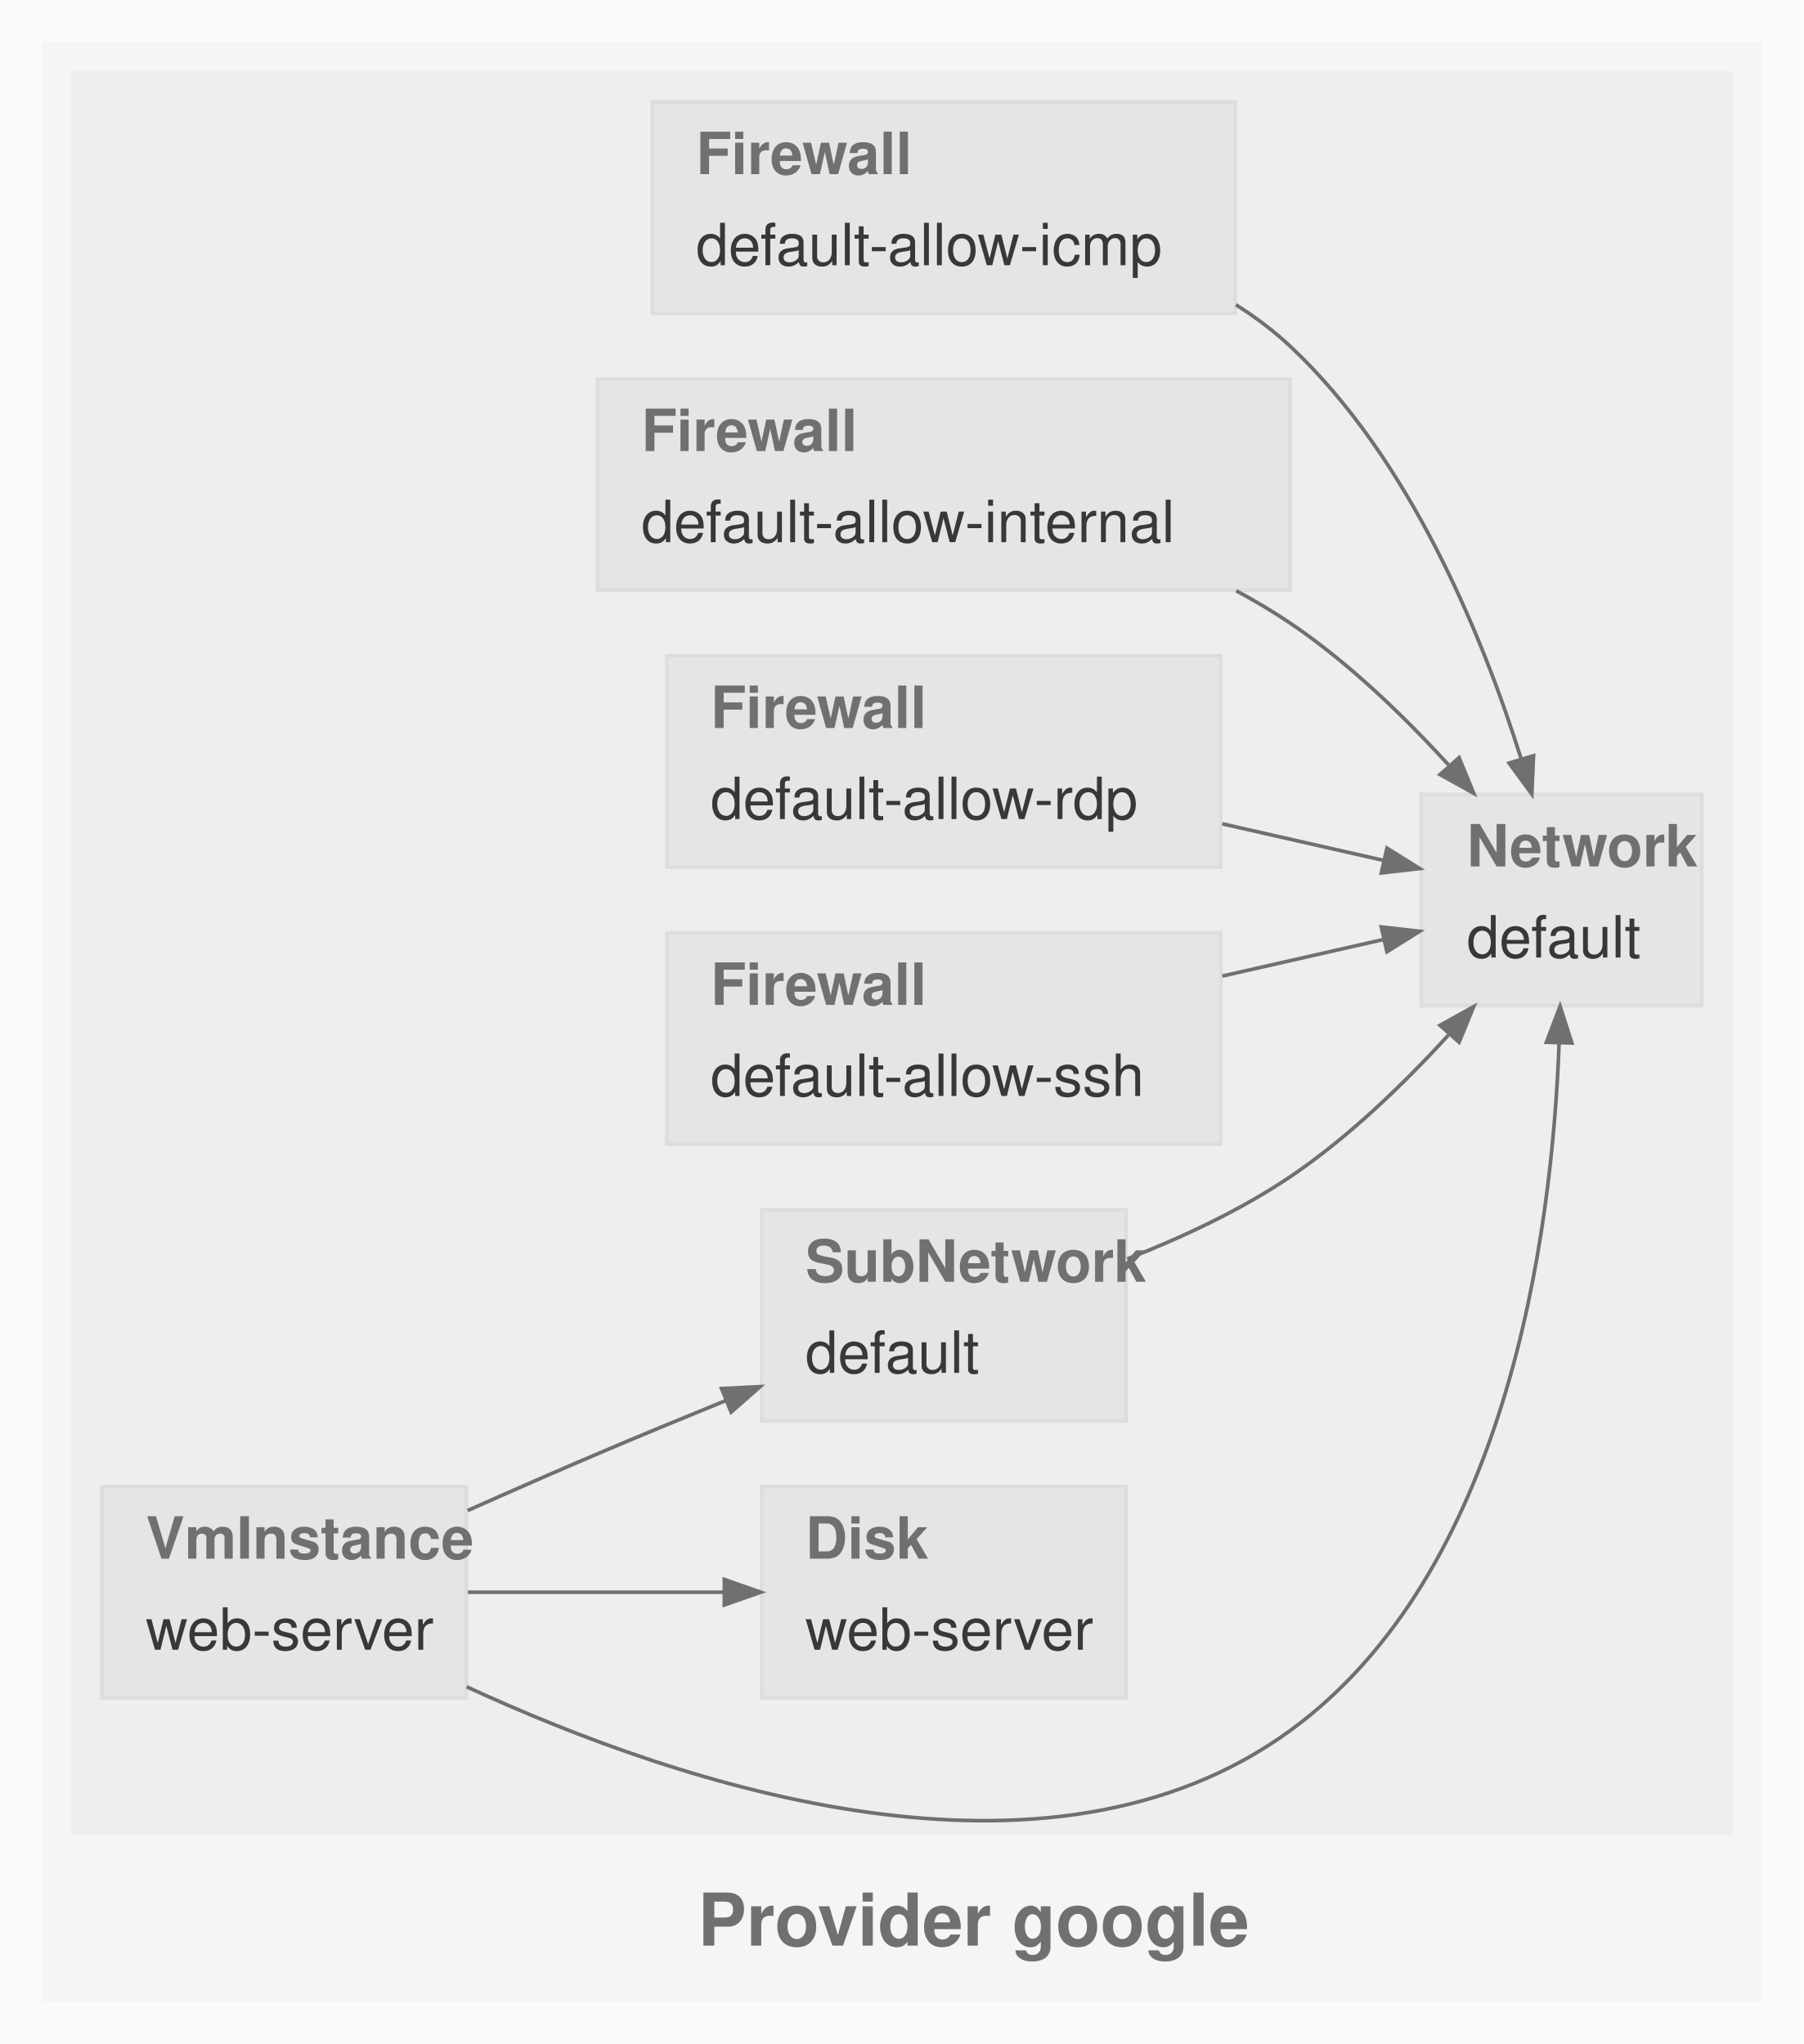
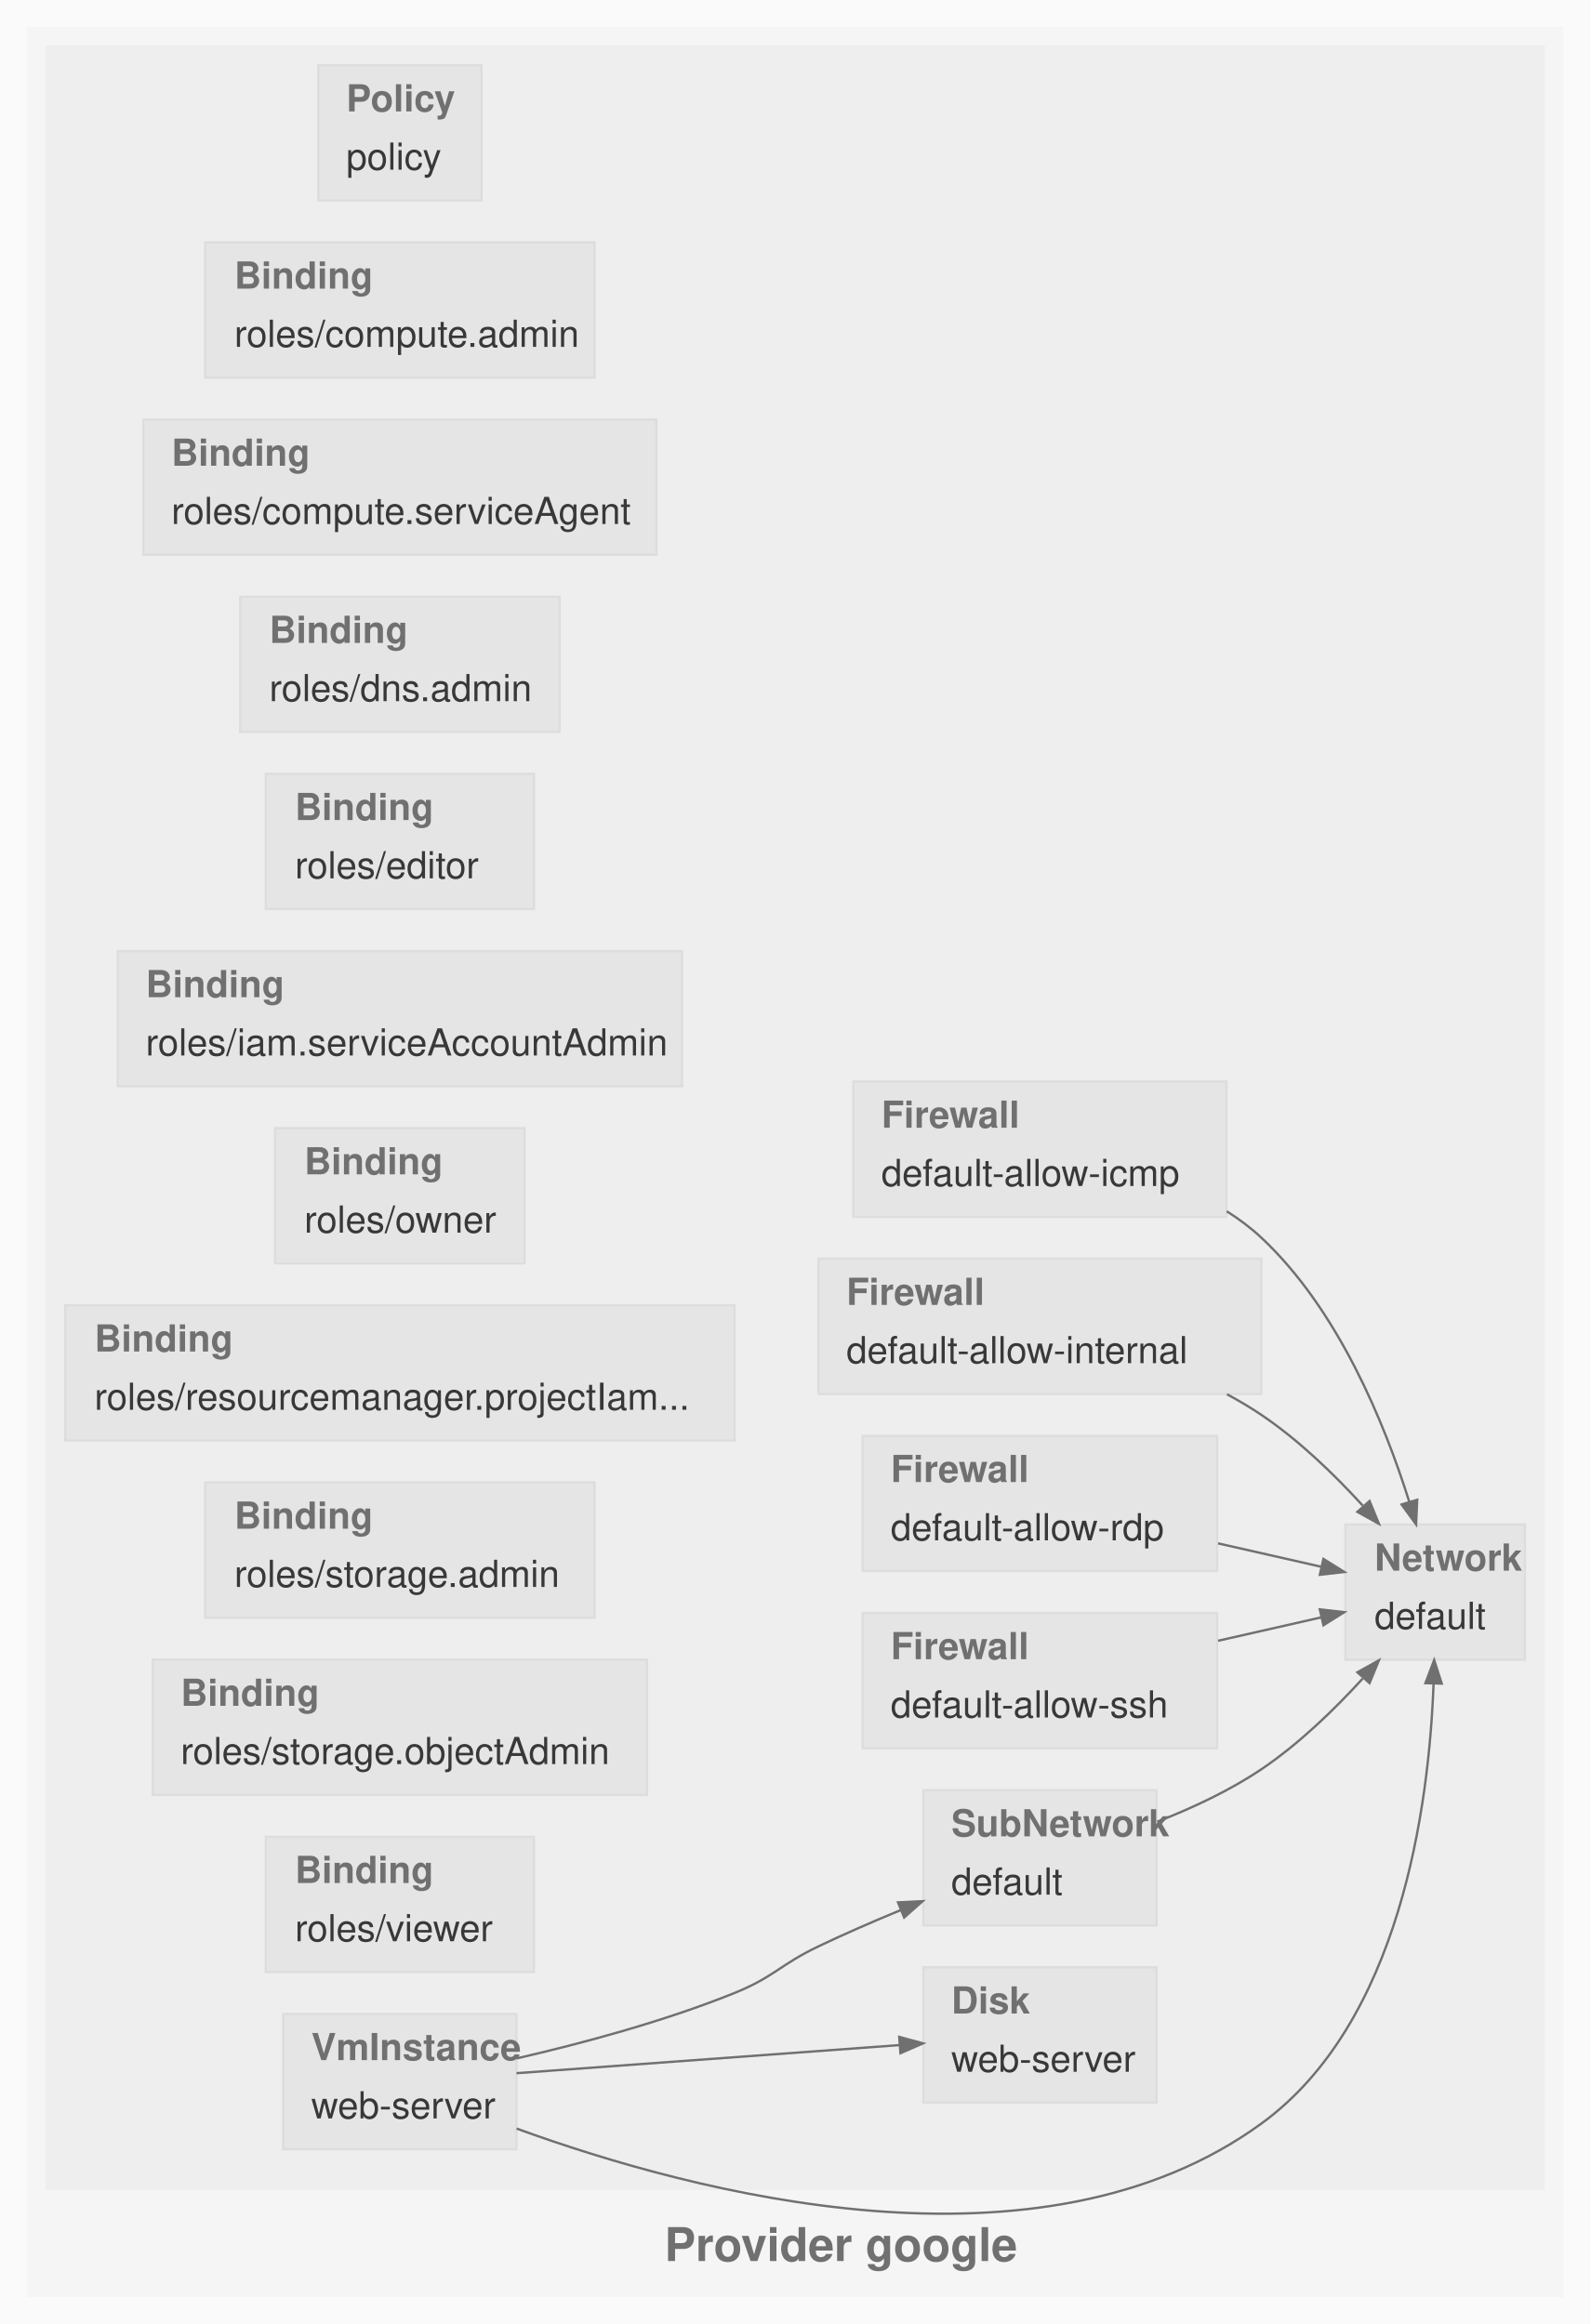
- <svg xmlns="http://www.w3.org/2000/svg" width="495pt" height="561pt" viewBox="0.00 0.00 495.00 561.00">
-   <g id="graph0" class="graph" transform="scale(1 1) rotate(0) translate(4 557)">
-     <polygon fill="#fafafa" stroke="transparent" points="-4,4 -4,-557 491,-557 491,4 -4,4" />
+ <svg xmlns="http://www.w3.org/2000/svg" width="682pt" height="997pt" viewBox="0.00 0.00 682.00 997.00">
+   <g id="graph0" class="graph" transform="scale(1 1) rotate(0) translate(4 993)">
+     <polygon fill="#fafafa" stroke="transparent" points="-4,4 -4,-993 678,-993 678,4 -4,4" />
    <g id="clust1" class="cluster">
-       <polygon fill="#f5f5f5" stroke="#f5f5f5" points="8,-8 8,-545 479,-545 479,-8 8,-8" />
-       <text text-anchor="start" x="187.5" y="-23" font-family="Helvetica,sans-Serif" font-weight="bold" font-size="20.00" fill="#707070">Provider google</text>
+       <polygon fill="#f5f5f5" stroke="#f5f5f5" points="8,-8 8,-981 666,-981 666,-8 8,-8" />
+       <text text-anchor="start" x="281" y="-23" font-family="Helvetica,sans-Serif" font-weight="bold" font-size="20.00" fill="#707070">Provider google</text>
    </g>
    <g id="clust2" class="cluster">
-       <polygon fill="#eeeeee" stroke="#eeeeee" points="16,-54 16,-537 471,-537 471,-54 16,-54" />
-       <text text-anchor="start" x="239.5" y="-58.2" font-family="Helvetica,sans-Serif" font-size="1.00" fill="#383838"> </text>
+       <polygon fill="#eeeeee" stroke="#eeeeee" points="16,-54 16,-973 658,-973 658,-54 16,-54" />
+       <text text-anchor="start" x="333" y="-58.2" font-family="Helvetica,sans-Serif" font-size="1.00" fill="#383838"> </text>
    </g>
    <g id="node1" class="node">
-       <polygon fill="#e5e5e5" stroke="#dddddd" points="463,-339 386,-339 386,-281 463,-281 463,-339" />
-       <text text-anchor="start" x="398.5" y="-319.2" font-family="Helvetica,sans-Serif" font-weight="bold" font-size="16.00" fill="#707070">Network</text>
-       <text text-anchor="start" x="398.5" y="-294.2" font-family="Helvetica,sans-Serif" font-size="16.00" fill="#383838">default</text>
+       <polygon fill="#e5e5e5" stroke="#dddddd" points="650,-339 573,-339 573,-281 650,-281 650,-339" />
+       <text text-anchor="start" x="585.5" y="-319.2" font-family="Helvetica,sans-Serif" font-weight="bold" font-size="16.00" fill="#707070">Network</text>
+       <text text-anchor="start" x="585.5" y="-294.2" font-family="Helvetica,sans-Serif" font-size="16.00" fill="#383838">default</text>
    </g>
    <g id="node2" class="node">
-       <polygon fill="#e5e5e5" stroke="#dddddd" points="305,-149 205,-149 205,-91 305,-91 305,-149" />
-       <text text-anchor="start" x="217" y="-129.2" font-family="Helvetica,sans-Serif" font-weight="bold" font-size="16.00" fill="#707070">Disk</text>
-       <text text-anchor="start" x="217" y="-104.2" font-family="Helvetica,sans-Serif" font-size="16.00" fill="#383838">web-server</text>
+       <polygon fill="#e5e5e5" stroke="#dddddd" points="492,-149 392,-149 392,-91 492,-91 492,-149" />
+       <text text-anchor="start" x="404" y="-129.2" font-family="Helvetica,sans-Serif" font-weight="bold" font-size="16.00" fill="#707070">Disk</text>
+       <text text-anchor="start" x="404" y="-104.2" font-family="Helvetica,sans-Serif" font-size="16.00" fill="#383838">web-server</text>
    </g>
    <g id="node3" class="node">
-       <polygon fill="#e5e5e5" stroke="#dddddd" points="335,-529 175,-529 175,-471 335,-471 335,-529" />
-       <text text-anchor="start" x="187" y="-509.2" font-family="Helvetica,sans-Serif" font-weight="bold" font-size="16.00" fill="#707070">Firewall</text>
-       <text text-anchor="start" x="187" y="-484.2" font-family="Helvetica,sans-Serif" font-size="16.00" fill="#383838">default-allow-icmp</text>
+       <polygon fill="#e5e5e5" stroke="#dddddd" points="202.5,-965 132.5,-965 132.5,-907 202.5,-907 202.5,-965" />
+       <text text-anchor="start" x="144.5" y="-945.2" font-family="Helvetica,sans-Serif" font-weight="bold" font-size="16.00" fill="#707070">Policy</text>
+       <text text-anchor="start" x="144.5" y="-920.2" font-family="Helvetica,sans-Serif" font-size="16.00" fill="#383838">policy</text>
+     </g>
+     <g id="node4" class="node">
+       <polygon fill="#e5e5e5" stroke="#dddddd" points="251,-889 84,-889 84,-831 251,-831 251,-889" />
+       <text text-anchor="start" x="96.5" y="-869.2" font-family="Helvetica,sans-Serif" font-weight="bold" font-size="16.00" fill="#707070">Binding</text>
+       <text text-anchor="start" x="96.5" y="-844.2" font-family="Helvetica,sans-Serif" font-size="16.00" fill="#383838">roles/compute.admin</text>
+     </g>
+     <g id="node5" class="node">
+       <polygon fill="#e5e5e5" stroke="#dddddd" points="277.5,-813 57.5,-813 57.5,-755 277.5,-755 277.5,-813" />
+       <text text-anchor="start" x="69.5" y="-793.2" font-family="Helvetica,sans-Serif" font-weight="bold" font-size="16.00" fill="#707070">Binding</text>
+       <text text-anchor="start" x="69.5" y="-768.2" font-family="Helvetica,sans-Serif" font-size="16.00" fill="#383838">roles/compute.serviceAgent</text>
+     </g>
+     <g id="node6" class="node">
+       <polygon fill="#e5e5e5" stroke="#dddddd" points="236,-737 99,-737 99,-679 236,-679 236,-737" />
+       <text text-anchor="start" x="111.5" y="-717.2" font-family="Helvetica,sans-Serif" font-weight="bold" font-size="16.00" fill="#707070">Binding</text>
+       <text text-anchor="start" x="111.5" y="-692.2" font-family="Helvetica,sans-Serif" font-size="16.00" fill="#383838">roles/dns.admin</text>
+     </g>
+     <g id="node7" class="node">
+       <polygon fill="#e5e5e5" stroke="#dddddd" points="225,-661 110,-661 110,-603 225,-603 225,-661" />
+       <text text-anchor="start" x="122.5" y="-641.2" font-family="Helvetica,sans-Serif" font-weight="bold" font-size="16.00" fill="#707070">Binding</text>
+       <text text-anchor="start" x="122.5" y="-616.2" font-family="Helvetica,sans-Serif" font-size="16.00" fill="#383838">roles/editor</text>
+     </g>
+     <g id="node8" class="node">
+       <polygon fill="#e5e5e5" stroke="#dddddd" points="288.5,-585 46.5,-585 46.5,-527 288.5,-527 288.5,-585" />
+       <text text-anchor="start" x="58.5" y="-565.2" font-family="Helvetica,sans-Serif" font-weight="bold" font-size="16.00" fill="#707070">Binding</text>
+       <text text-anchor="start" x="58.5" y="-540.2" font-family="Helvetica,sans-Serif" font-size="16.00" fill="#383838">roles/iam.serviceAccountAdmin</text>
+     </g>
+     <g id="node9" class="node">
+       <polygon fill="#e5e5e5" stroke="#dddddd" points="221,-509 114,-509 114,-451 221,-451 221,-509" />
+       <text text-anchor="start" x="126.5" y="-489.2" font-family="Helvetica,sans-Serif" font-weight="bold" font-size="16.00" fill="#707070">Binding</text>
+       <text text-anchor="start" x="126.5" y="-464.2" font-family="Helvetica,sans-Serif" font-size="16.00" fill="#383838">roles/owner</text>
+     </g>
+     <g id="node10" class="node">
+       <polygon fill="#e5e5e5" stroke="#dddddd" points="311,-433 24,-433 24,-375 311,-375 311,-433" />
+       <text text-anchor="start" x="36.5" y="-413.2" font-family="Helvetica,sans-Serif" font-weight="bold" font-size="16.00" fill="#707070">Binding</text>
+       <text text-anchor="start" x="36.5" y="-388.2" font-family="Helvetica,sans-Serif" font-size="16.00" fill="#383838">roles/resourcemanager.projectIam...</text>
+     </g>
+     <g id="node11" class="node">
+       <polygon fill="#e5e5e5" stroke="#dddddd" points="251,-357 84,-357 84,-299 251,-299 251,-357" />
+       <text text-anchor="start" x="96.5" y="-337.2" font-family="Helvetica,sans-Serif" font-weight="bold" font-size="16.00" fill="#707070">Binding</text>
+       <text text-anchor="start" x="96.5" y="-312.2" font-family="Helvetica,sans-Serif" font-size="16.00" fill="#383838">roles/storage.admin</text>
+     </g>
+     <g id="node12" class="node">
+       <polygon fill="#e5e5e5" stroke="#dddddd" points="273.5,-281 61.5,-281 61.5,-223 273.5,-223 273.5,-281" />
+       <text text-anchor="start" x="73.5" y="-261.2" font-family="Helvetica,sans-Serif" font-weight="bold" font-size="16.00" fill="#707070">Binding</text>
+       <text text-anchor="start" x="73.5" y="-236.2" font-family="Helvetica,sans-Serif" font-size="16.00" fill="#383838">roles/storage.objectAdmin</text>
+     </g>
+     <g id="node13" class="node">
+       <polygon fill="#e5e5e5" stroke="#dddddd" points="225,-205 110,-205 110,-147 225,-147 225,-205" />
+       <text text-anchor="start" x="122.5" y="-185.2" font-family="Helvetica,sans-Serif" font-weight="bold" font-size="16.00" fill="#707070">Binding</text>
+       <text text-anchor="start" x="122.5" y="-160.2" font-family="Helvetica,sans-Serif" font-size="16.00" fill="#383838">roles/viewer</text>
+     </g>
+     <g id="node14" class="node">
+       <polygon fill="#e5e5e5" stroke="#dddddd" points="522,-529 362,-529 362,-471 522,-471 522,-529" />
+       <text text-anchor="start" x="374" y="-509.2" font-family="Helvetica,sans-Serif" font-weight="bold" font-size="16.00" fill="#707070">Firewall</text>
+       <text text-anchor="start" x="374" y="-484.2" font-family="Helvetica,sans-Serif" font-size="16.00" fill="#383838">default-allow-icmp</text>
    </g>
    <g id="edge1" class="edge">
-       <path fill="none" stroke="#707070" d="M335.15,-473.35C340.48,-469.98 345.5,-466.21 350,-462 382.92,-431.19 402.81,-382.53 413.45,-348.59" />
-       <polygon fill="#707070" stroke="#707070" points="416.81,-349.59 416.34,-339.01 410.1,-347.57 416.81,-349.59" />
+       <path fill="none" stroke="#707070" d="M522.15,-473.35C527.48,-469.98 532.5,-466.21 537,-462 569.92,-431.19 589.81,-382.53 600.45,-348.59" />
+       <polygon fill="#707070" stroke="#707070" points="603.81,-349.59 603.34,-339.01 597.1,-347.57 603.81,-349.59" />
    </g>
-     <g id="node4" class="node">
-       <polygon fill="#e5e5e5" stroke="#dddddd" points="350,-453 160,-453 160,-395 350,-395 350,-453" />
-       <text text-anchor="start" x="172" y="-433.2" font-family="Helvetica,sans-Serif" font-weight="bold" font-size="16.00" fill="#707070">Firewall</text>
-       <text text-anchor="start" x="172" y="-408.2" font-family="Helvetica,sans-Serif" font-size="16.00" fill="#383838">default-allow-internal</text>
+     <g id="node15" class="node">
+       <polygon fill="#e5e5e5" stroke="#dddddd" points="537,-453 347,-453 347,-395 537,-395 537,-453" />
+       <text text-anchor="start" x="359" y="-433.2" font-family="Helvetica,sans-Serif" font-weight="bold" font-size="16.00" fill="#707070">Firewall</text>
+       <text text-anchor="start" x="359" y="-408.2" font-family="Helvetica,sans-Serif" font-size="16.00" fill="#383838">default-allow-internal</text>
    </g>
    <g id="edge2" class="edge">
-       <path fill="none" stroke="#707070" d="M335.23,-394.86C340.36,-392.1 345.33,-389.15 350,-386 365.9,-375.28 381.07,-360.65 393.45,-347.09" />
-       <polygon fill="#707070" stroke="#707070" points="396.38,-349.06 400.4,-339.26 391.15,-344.41 396.38,-349.06" />
+       <path fill="none" stroke="#707070" d="M522.23,-394.86C527.36,-392.1 532.33,-389.15 537,-386 552.9,-375.28 568.07,-360.65 580.45,-347.09" />
+       <polygon fill="#707070" stroke="#707070" points="583.38,-349.06 587.4,-339.26 578.15,-344.41 583.38,-349.06" />
    </g>
-     <g id="node5" class="node">
-       <polygon fill="#e5e5e5" stroke="#dddddd" points="331,-377 179,-377 179,-319 331,-319 331,-377" />
-       <text text-anchor="start" x="191" y="-357.2" font-family="Helvetica,sans-Serif" font-weight="bold" font-size="16.00" fill="#707070">Firewall</text>
-       <text text-anchor="start" x="191" y="-332.2" font-family="Helvetica,sans-Serif" font-size="16.00" fill="#383838">default-allow-rdp</text>
+     <g id="node16" class="node">
+       <polygon fill="#e5e5e5" stroke="#dddddd" points="518,-377 366,-377 366,-319 518,-319 518,-377" />
+       <text text-anchor="start" x="378" y="-357.2" font-family="Helvetica,sans-Serif" font-weight="bold" font-size="16.00" fill="#707070">Firewall</text>
+       <text text-anchor="start" x="378" y="-332.2" font-family="Helvetica,sans-Serif" font-size="16.00" fill="#383838">default-allow-rdp</text>
    </g>
    <g id="edge3" class="edge">
-       <path fill="none" stroke="#707070" d="M331.42,-330.89C346.51,-327.47 361.97,-323.96 375.8,-320.82" />
-       <polygon fill="#707070" stroke="#707070" points="376.59,-324.23 385.56,-318.61 375.04,-317.41 376.59,-324.23" />
+       <path fill="none" stroke="#707070" d="M518.42,-330.89C533.51,-327.47 548.97,-323.96 562.8,-320.82" />
+       <polygon fill="#707070" stroke="#707070" points="563.59,-324.23 572.56,-318.61 562.04,-317.41 563.59,-324.23" />
    </g>
-     <g id="node6" class="node">
-       <polygon fill="#e5e5e5" stroke="#dddddd" points="331,-301 179,-301 179,-243 331,-243 331,-301" />
-       <text text-anchor="start" x="191" y="-281.2" font-family="Helvetica,sans-Serif" font-weight="bold" font-size="16.00" fill="#707070">Firewall</text>
-       <text text-anchor="start" x="191" y="-256.2" font-family="Helvetica,sans-Serif" font-size="16.00" fill="#383838">default-allow-ssh</text>
+     <g id="node17" class="node">
+       <polygon fill="#e5e5e5" stroke="#dddddd" points="518,-301 366,-301 366,-243 518,-243 518,-301" />
+       <text text-anchor="start" x="378" y="-281.2" font-family="Helvetica,sans-Serif" font-weight="bold" font-size="16.00" fill="#707070">Firewall</text>
+       <text text-anchor="start" x="378" y="-256.2" font-family="Helvetica,sans-Serif" font-size="16.00" fill="#383838">default-allow-ssh</text>
    </g>
    <g id="edge4" class="edge">
-       <path fill="none" stroke="#707070" d="M331.42,-289.11C346.51,-292.53 361.97,-296.04 375.8,-299.18" />
-       <polygon fill="#707070" stroke="#707070" points="375.04,-302.59 385.56,-301.39 376.59,-295.77 375.04,-302.59" />
+       <path fill="none" stroke="#707070" d="M518.42,-289.11C533.51,-292.53 548.97,-296.04 562.8,-299.18" />
+       <polygon fill="#707070" stroke="#707070" points="562.04,-302.59 572.56,-301.39 563.59,-295.77 562.04,-302.59" />
    </g>
-     <g id="node7" class="node">
-       <polygon fill="#e5e5e5" stroke="#dddddd" points="305,-225 205,-225 205,-167 305,-167 305,-225" />
-       <text text-anchor="start" x="217" y="-205.2" font-family="Helvetica,sans-Serif" font-weight="bold" font-size="16.00" fill="#707070">SubNetwork</text>
-       <text text-anchor="start" x="217" y="-180.2" font-family="Helvetica,sans-Serif" font-size="16.00" fill="#383838">default</text>
+     <g id="node18" class="node">
+       <polygon fill="#e5e5e5" stroke="#dddddd" points="492,-225 392,-225 392,-167 492,-167 492,-225" />
+       <text text-anchor="start" x="404" y="-205.2" font-family="Helvetica,sans-Serif" font-weight="bold" font-size="16.00" fill="#707070">SubNetwork</text>
+       <text text-anchor="start" x="404" y="-180.2" font-family="Helvetica,sans-Serif" font-size="16.00" fill="#383838">default</text>
    </g>
    <g id="edge5" class="edge">
-       <path fill="none" stroke="#707070" d="M305.29,-211.47C320.31,-217.33 336.43,-224.85 350,-234 365.9,-244.72 381.07,-259.35 393.45,-272.91" />
-       <polygon fill="#707070" stroke="#707070" points="391.15,-275.59 400.4,-280.74 396.38,-270.94 391.15,-275.59" />
+       <path fill="none" stroke="#707070" d="M492.29,-211.47C507.31,-217.33 523.43,-224.85 537,-234 552.9,-244.72 568.07,-259.35 580.45,-272.91" />
+       <polygon fill="#707070" stroke="#707070" points="578.15,-275.59 587.4,-280.74 583.38,-270.94 578.15,-275.59" />
    </g>
-     <g id="node8" class="node">
-       <polygon fill="#e5e5e5" stroke="#dddddd" points="124,-149 24,-149 24,-91 124,-91 124,-149" />
-       <text text-anchor="start" x="36" y="-129.2" font-family="Helvetica,sans-Serif" font-weight="bold" font-size="16.00" fill="#707070">VmInstance</text>
-       <text text-anchor="start" x="36" y="-104.2" font-family="Helvetica,sans-Serif" font-size="16.00" fill="#383838">web-server</text>
+     <g id="node19" class="node">
+       <polygon fill="#e5e5e5" stroke="#dddddd" points="217.5,-129 117.5,-129 117.5,-71 217.5,-71 217.5,-129" />
+       <text text-anchor="start" x="129.5" y="-109.2" font-family="Helvetica,sans-Serif" font-weight="bold" font-size="16.00" fill="#707070">VmInstance</text>
+       <text text-anchor="start" x="129.5" y="-84.2" font-family="Helvetica,sans-Serif" font-size="16.00" fill="#383838">web-server</text>
    </g>
    <g id="edge6" class="edge">
-       <path fill="none" stroke="#707070" d="M124.05,-94.05C183.35,-66.64 283.48,-33.55 350,-82 409.57,-125.38 421.89,-217.94 423.83,-270.81" />
-       <polygon fill="#707070" stroke="#707070" points="420.33,-270.93 424.09,-280.83 427.33,-270.74 420.33,-270.93" />
+       <path fill="none" stroke="#707070" d="M217.57,-79.84C293.85,-52.06 441.99,-12.8 537,-82 596.57,-125.38 608.89,-217.94 610.83,-270.81" />
+       <polygon fill="#707070" stroke="#707070" points="607.33,-270.93 611.09,-280.83 614.33,-270.74 607.33,-270.93" />
    </g>
    <g id="edge8" class="edge">
-       <path fill="none" stroke="#707070" d="M124.39,-120C146.1,-120 171.79,-120 194.55,-120" />
-       <polygon fill="#707070" stroke="#707070" points="194.77,-123.5 204.77,-120 194.77,-116.5 194.77,-123.5" />
+       <path fill="none" stroke="#707070" d="M217.53,-103.6C263.6,-106.98 332.61,-112.04 381.74,-115.65" />
+       <polygon fill="#707070" stroke="#707070" points="381.67,-119.16 391.9,-116.4 382.19,-112.17 381.67,-119.16" />
    </g>
    <g id="edge7" class="edge">
-       <path fill="none" stroke="#707070" d="M124.31,-142.41C135.98,-147.61 148.4,-153.06 160,-158 171.37,-162.84 183.58,-167.88 195.31,-172.66" />
-       <polygon fill="#707070" stroke="#707070" points="194.01,-175.9 204.59,-176.42 196.63,-169.42 194.01,-175.9" />
+       <path fill="none" stroke="#707070" d="M217.62,-109.95C245.54,-116.38 280.85,-125.82 311,-138 327.97,-144.85 330.48,-150.11 347,-158 358.28,-163.39 370.53,-168.71 382.36,-173.59" />
+       <polygon fill="#707070" stroke="#707070" points="381.14,-176.87 391.72,-177.4 383.77,-170.39 381.14,-176.87" />
    </g>
  </g>
</svg>
